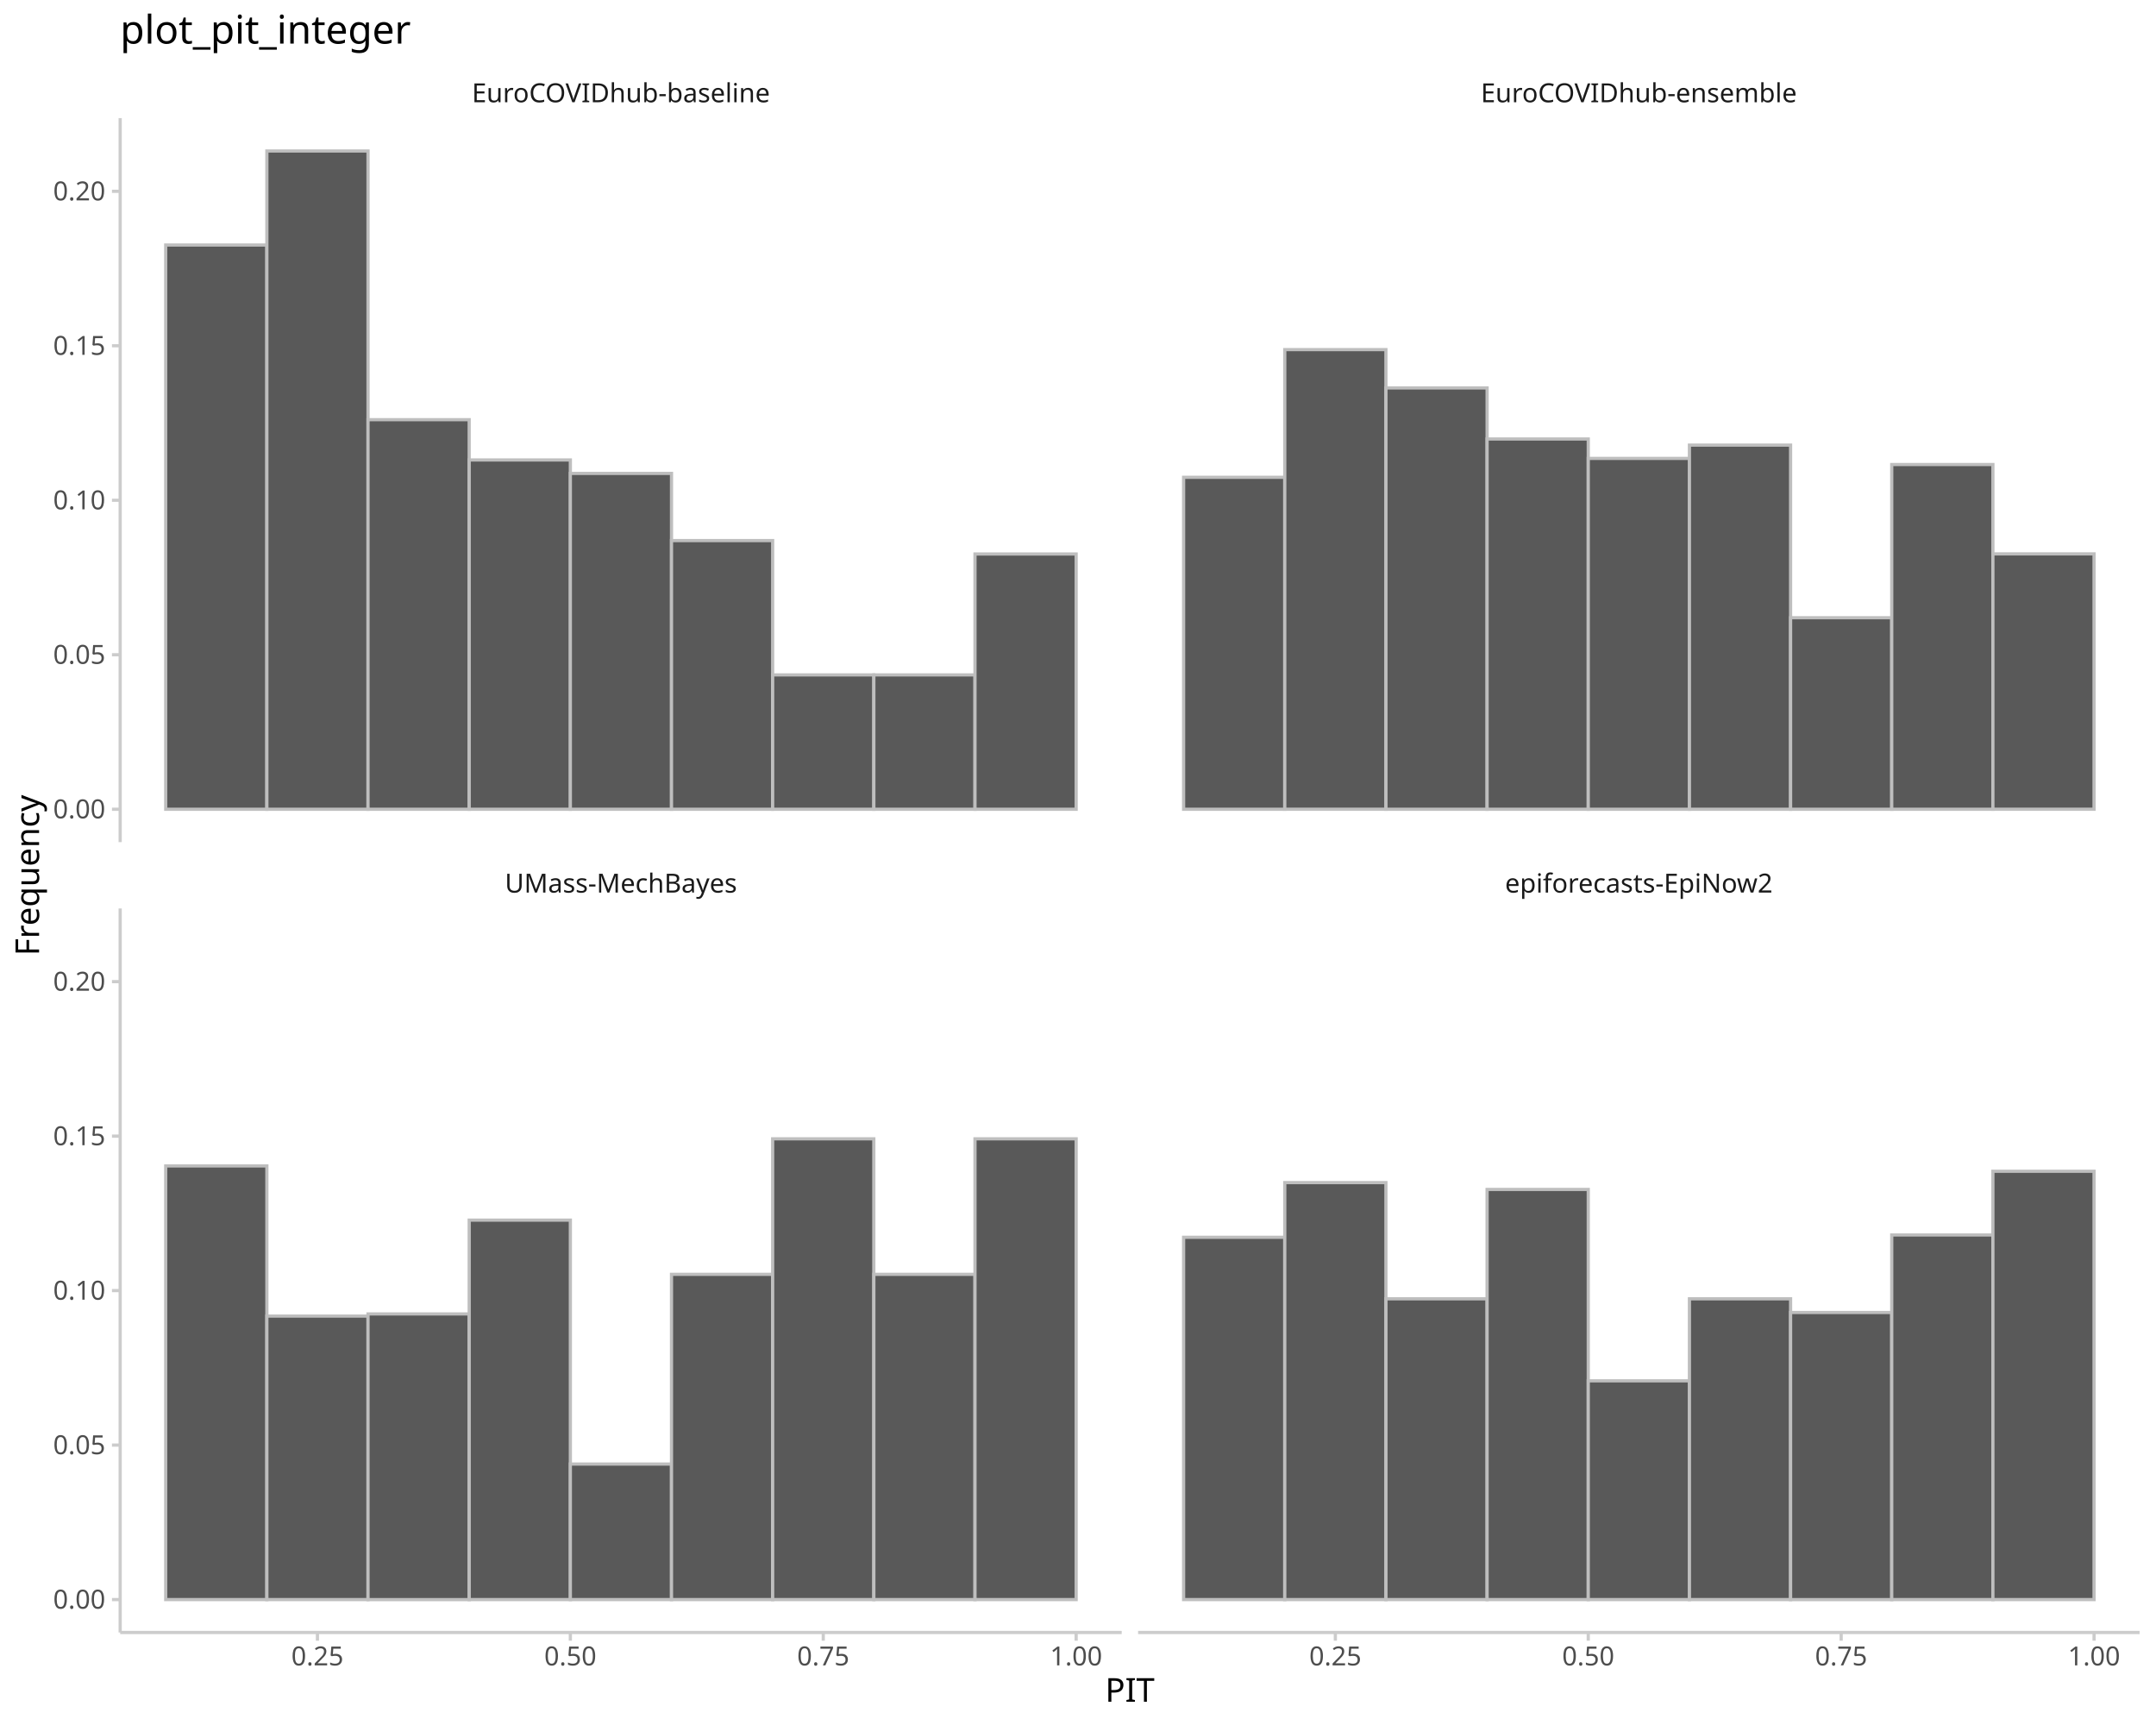
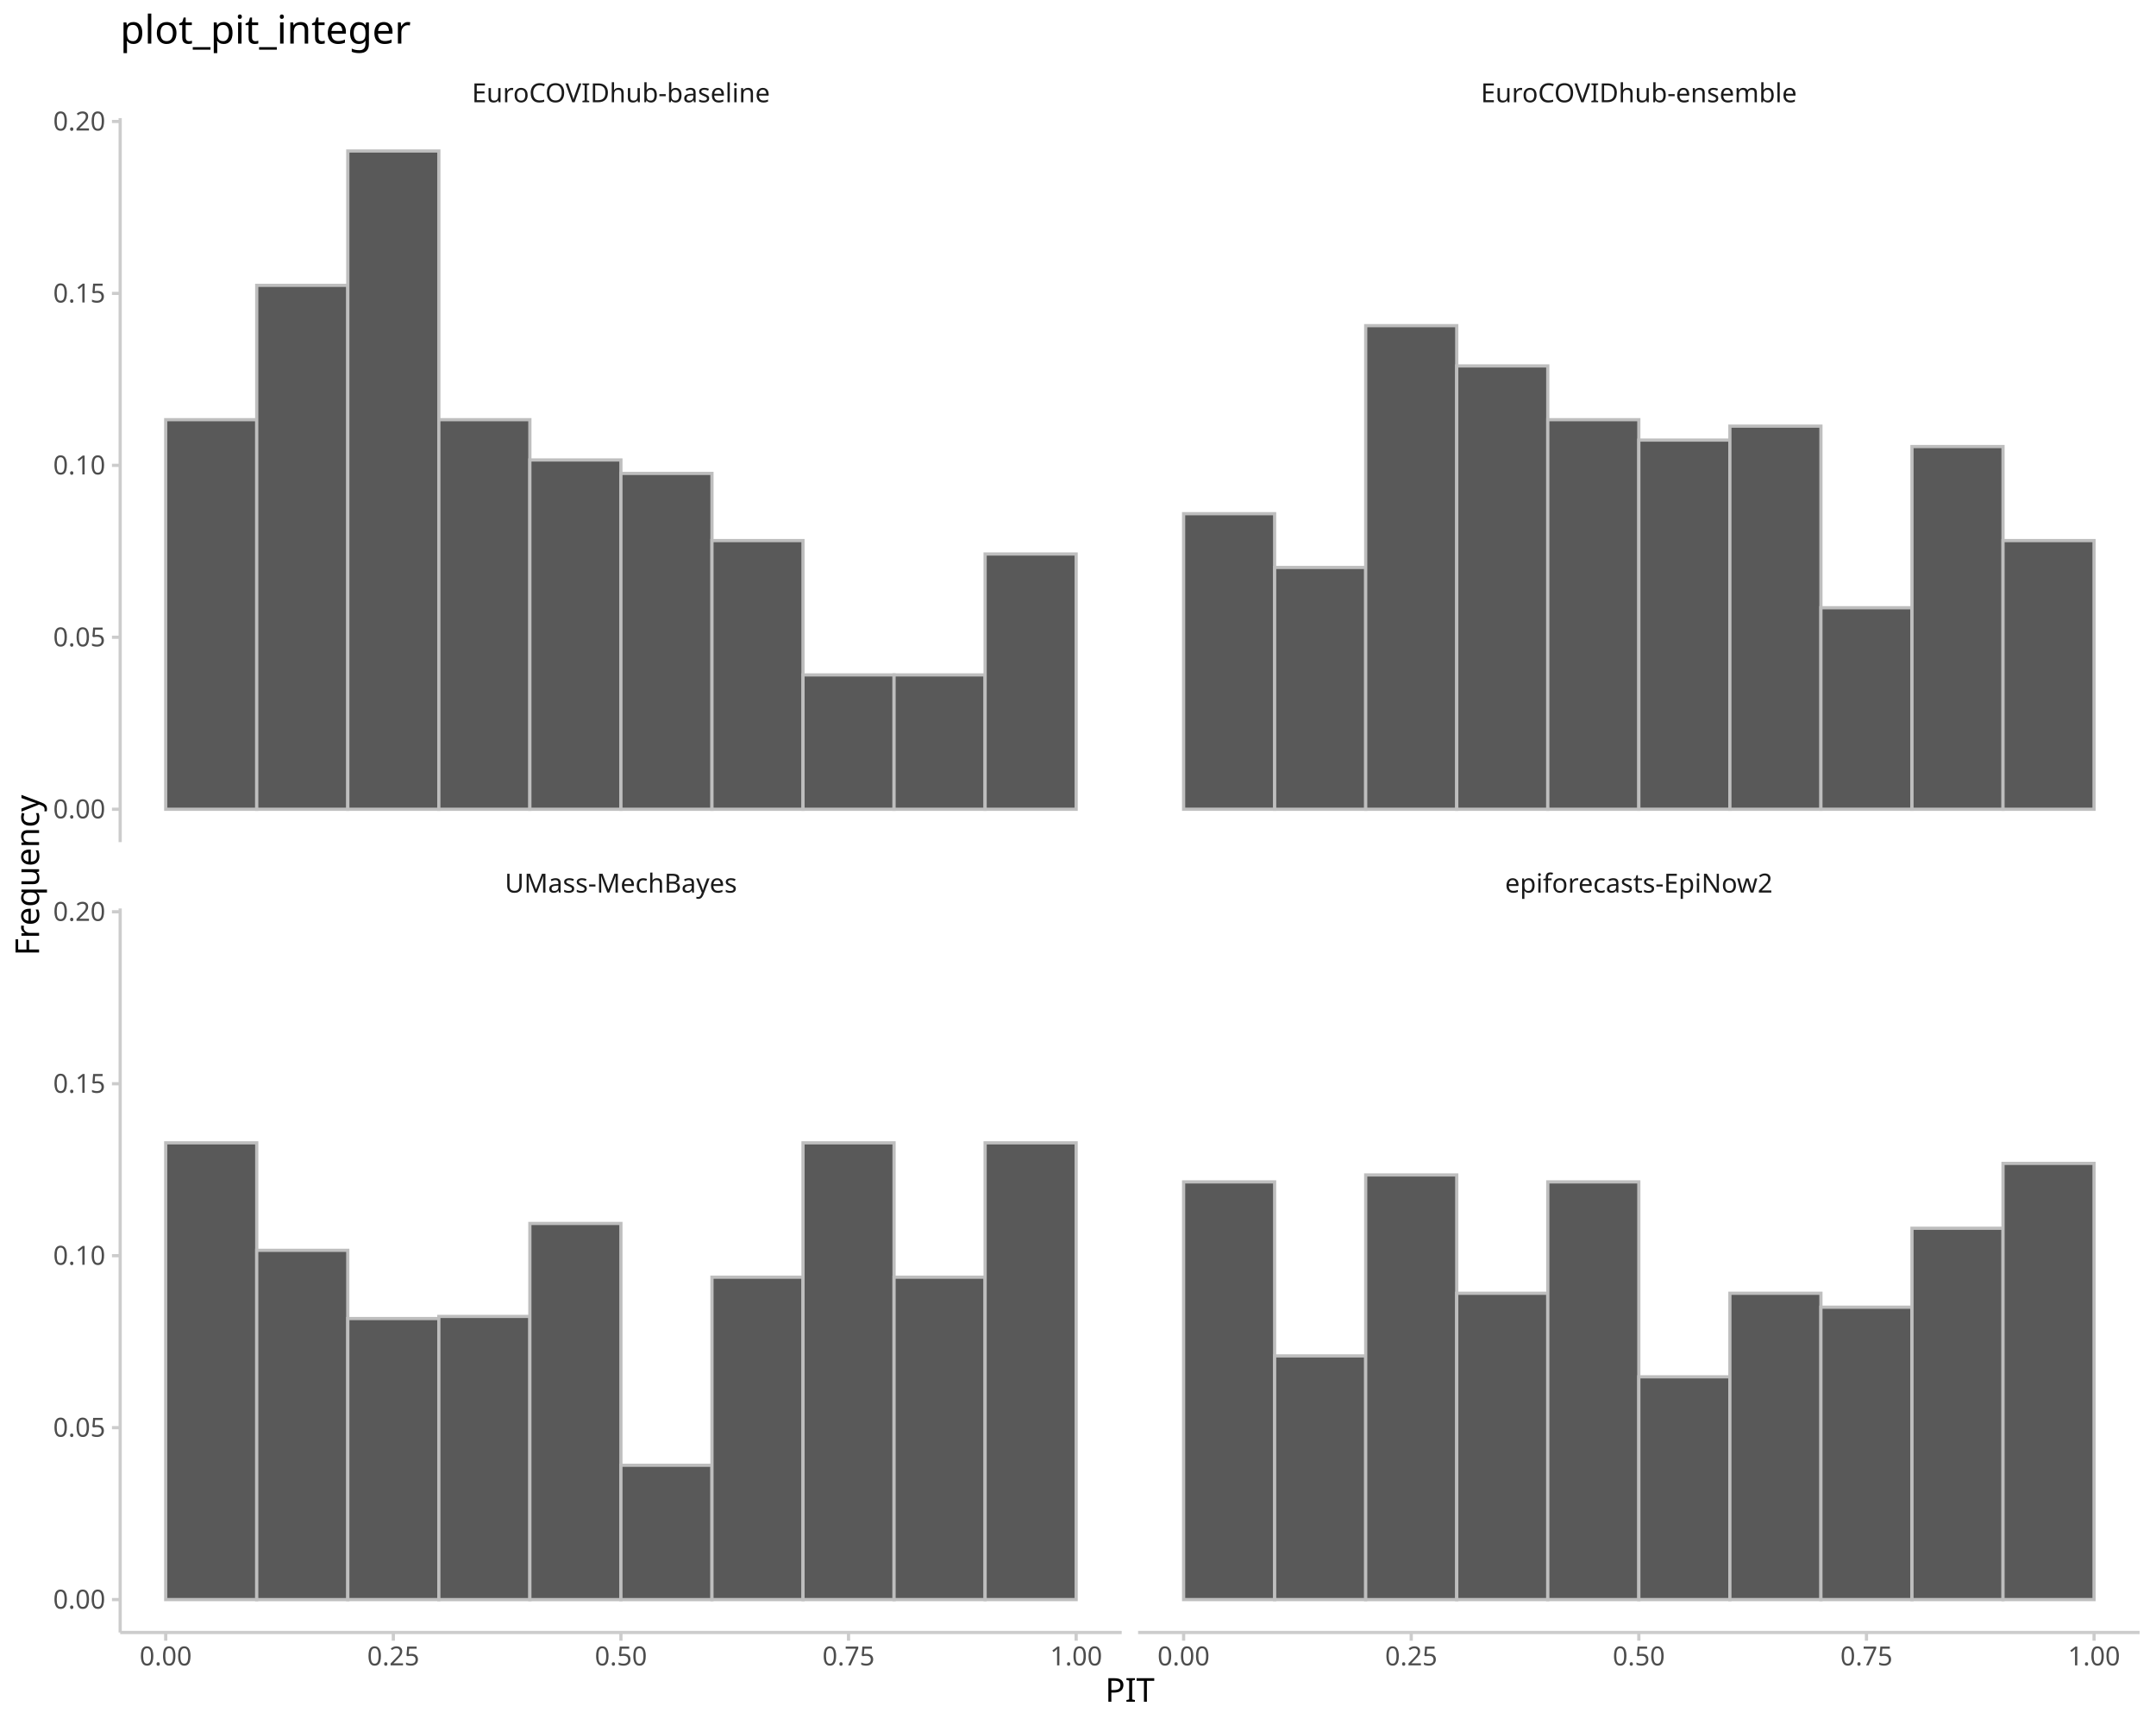
<svg xmlns="http://www.w3.org/2000/svg" class="svglite" data-engine-version="2.0" width="720.00pt" height="576.00pt" viewBox="0 0 720.00 576.00">
  <defs>
    <style type="text/css">
    .svglite line, .svglite polyline, .svglite polygon, .svglite path, .svglite rect, .svglite circle {
      fill: none;
      stroke: #000000;
      stroke-linecap: round;
      stroke-linejoin: round;
      stroke-miterlimit: 10.00;
    }
  </style>
  </defs>
  <rect width="100%" height="100%" style="stroke: none; fill: #FFFFFF;" />
  <defs>
    <clipPath id="cpMC4wMHw3MjAuMDB8MC4wMHw1NzYuMDA=">
      <rect x="0.00" y="0.00" width="720.00" height="576.00" />
    </clipPath>
  </defs>
  <g clip-path="url(#cpMC4wMHw3MjAuMDB8MC4wMHw1NzYuMDA=)">
</g>
  <defs>
    <clipPath id="cpNDAuMTN8Mzc0LjU5fDM5LjQzfDI4MS4yMQ==">
      <rect x="40.13" y="39.43" width="334.45" height="241.77" />
    </clipPath>
  </defs>
  <g clip-path="url(#cpNDAuMTN8Mzc0LjU5fDM5LjQzfDI4MS4yMQ==)">
-     <rect x="55.34" y="81.82" width="33.78" height="188.40" style="stroke-width: 1.07; stroke: #BEBEBE; stroke-linecap: butt; stroke-linejoin: miter; fill: #595959;" />
-     <rect x="89.12" y="50.42" width="33.78" height="219.80" style="stroke-width: 1.07; stroke: #BEBEBE; stroke-linecap: butt; stroke-linejoin: miter; fill: #595959;" />
-     <rect x="122.90" y="140.14" width="33.78" height="130.08" style="stroke-width: 1.07; stroke: #BEBEBE; stroke-linecap: butt; stroke-linejoin: miter; fill: #595959;" />
-     <rect x="156.69" y="153.59" width="33.78" height="116.63" style="stroke-width: 1.07; stroke: #BEBEBE; stroke-linecap: butt; stroke-linejoin: miter; fill: #595959;" />
-     <rect x="190.47" y="158.08" width="33.78" height="112.14" style="stroke-width: 1.07; stroke: #BEBEBE; stroke-linecap: butt; stroke-linejoin: miter; fill: #595959;" />
-     <rect x="224.25" y="180.51" width="33.78" height="89.71" style="stroke-width: 1.07; stroke: #BEBEBE; stroke-linecap: butt; stroke-linejoin: miter; fill: #595959;" />
-     <rect x="258.03" y="225.36" width="33.78" height="44.86" style="stroke-width: 1.07; stroke: #BEBEBE; stroke-linecap: butt; stroke-linejoin: miter; fill: #595959;" />
-     <rect x="291.82" y="225.36" width="33.78" height="44.86" style="stroke-width: 1.07; stroke: #BEBEBE; stroke-linecap: butt; stroke-linejoin: miter; fill: #595959;" />
-     <rect x="325.60" y="184.99" width="33.78" height="85.23" style="stroke-width: 1.07; stroke: #BEBEBE; stroke-linecap: butt; stroke-linejoin: miter; fill: #595959;" />
+     <rect x="55.34" y="140.14" width="30.40" height="130.08" style="stroke-width: 1.07; stroke: #BEBEBE; stroke-linecap: butt; stroke-linejoin: miter; fill: #595959;" />
+     <rect x="85.74" y="95.28" width="30.40" height="174.94" style="stroke-width: 1.07; stroke: #BEBEBE; stroke-linecap: butt; stroke-linejoin: miter; fill: #595959;" />
+     <rect x="116.15" y="50.42" width="30.40" height="219.80" style="stroke-width: 1.07; stroke: #BEBEBE; stroke-linecap: butt; stroke-linejoin: miter; fill: #595959;" />
+     <rect x="146.55" y="140.14" width="30.40" height="130.08" style="stroke-width: 1.07; stroke: #BEBEBE; stroke-linecap: butt; stroke-linejoin: miter; fill: #595959;" />
+     <rect x="176.95" y="153.59" width="30.40" height="116.63" style="stroke-width: 1.07; stroke: #BEBEBE; stroke-linecap: butt; stroke-linejoin: miter; fill: #595959;" />
+     <rect x="207.36" y="158.08" width="30.40" height="112.14" style="stroke-width: 1.07; stroke: #BEBEBE; stroke-linecap: butt; stroke-linejoin: miter; fill: #595959;" />
+     <rect x="237.76" y="180.51" width="30.40" height="89.71" style="stroke-width: 1.07; stroke: #BEBEBE; stroke-linecap: butt; stroke-linejoin: miter; fill: #595959;" />
+     <rect x="268.17" y="225.36" width="30.40" height="44.86" style="stroke-width: 1.07; stroke: #BEBEBE; stroke-linecap: butt; stroke-linejoin: miter; fill: #595959;" />
+     <rect x="298.57" y="225.36" width="30.40" height="44.86" style="stroke-width: 1.07; stroke: #BEBEBE; stroke-linecap: butt; stroke-linejoin: miter; fill: #595959;" />
+     <rect x="328.98" y="184.99" width="30.40" height="85.23" style="stroke-width: 1.07; stroke: #BEBEBE; stroke-linecap: butt; stroke-linejoin: miter; fill: #595959;" />
  </g>
  <g clip-path="url(#cpMC4wMHw3MjAuMDB8MC4wMHw1NzYuMDA=)">
</g>
  <defs>
    <clipPath id="cpNDAuMTN8Mzc0LjU5fDMwMy4zNHw1NDUuMTE=">
      <rect x="40.13" y="303.34" width="334.45" height="241.77" />
    </clipPath>
  </defs>
  <g clip-path="url(#cpNDAuMTN8Mzc0LjU5fDMwMy4zNHw1NDUuMTE=)">
-     <rect x="55.34" y="389.32" width="33.78" height="144.80" style="stroke-width: 1.07; stroke: #BEBEBE; stroke-linecap: butt; stroke-linejoin: miter; fill: #595959;" />
-     <rect x="89.12" y="439.46" width="33.78" height="94.66" style="stroke-width: 1.07; stroke: #BEBEBE; stroke-linecap: butt; stroke-linejoin: miter; fill: #595959;" />
-     <rect x="122.90" y="438.74" width="33.78" height="95.39" style="stroke-width: 1.07; stroke: #BEBEBE; stroke-linecap: butt; stroke-linejoin: miter; fill: #595959;" />
-     <rect x="156.69" y="407.42" width="33.78" height="126.70" style="stroke-width: 1.07; stroke: #BEBEBE; stroke-linecap: butt; stroke-linejoin: miter; fill: #595959;" />
-     <rect x="190.47" y="488.87" width="33.78" height="45.25" style="stroke-width: 1.07; stroke: #BEBEBE; stroke-linecap: butt; stroke-linejoin: miter; fill: #595959;" />
-     <rect x="224.25" y="425.52" width="33.78" height="108.60" style="stroke-width: 1.07; stroke: #BEBEBE; stroke-linecap: butt; stroke-linejoin: miter; fill: #595959;" />
-     <rect x="258.03" y="380.27" width="33.78" height="153.85" style="stroke-width: 1.07; stroke: #BEBEBE; stroke-linecap: butt; stroke-linejoin: miter; fill: #595959;" />
-     <rect x="291.82" y="425.52" width="33.78" height="108.60" style="stroke-width: 1.07; stroke: #BEBEBE; stroke-linecap: butt; stroke-linejoin: miter; fill: #595959;" />
-     <rect x="325.60" y="380.27" width="33.78" height="153.85" style="stroke-width: 1.07; stroke: #BEBEBE; stroke-linecap: butt; stroke-linejoin: miter; fill: #595959;" />
+     <rect x="55.34" y="381.61" width="30.40" height="152.51" style="stroke-width: 1.07; stroke: #BEBEBE; stroke-linecap: butt; stroke-linejoin: miter; fill: #595959;" />
+     <rect x="85.74" y="417.50" width="30.40" height="116.63" style="stroke-width: 1.07; stroke: #BEBEBE; stroke-linecap: butt; stroke-linejoin: miter; fill: #595959;" />
+     <rect x="116.15" y="440.28" width="30.40" height="93.84" style="stroke-width: 1.07; stroke: #BEBEBE; stroke-linecap: butt; stroke-linejoin: miter; fill: #595959;" />
+     <rect x="146.55" y="439.57" width="30.40" height="94.56" style="stroke-width: 1.07; stroke: #BEBEBE; stroke-linecap: butt; stroke-linejoin: miter; fill: #595959;" />
+     <rect x="176.95" y="408.53" width="30.40" height="125.60" style="stroke-width: 1.07; stroke: #BEBEBE; stroke-linecap: butt; stroke-linejoin: miter; fill: #595959;" />
+     <rect x="207.36" y="489.27" width="30.40" height="44.86" style="stroke-width: 1.07; stroke: #BEBEBE; stroke-linecap: butt; stroke-linejoin: miter; fill: #595959;" />
+     <rect x="237.76" y="426.47" width="30.40" height="107.65" style="stroke-width: 1.07; stroke: #BEBEBE; stroke-linecap: butt; stroke-linejoin: miter; fill: #595959;" />
+     <rect x="268.17" y="381.61" width="30.40" height="152.51" style="stroke-width: 1.07; stroke: #BEBEBE; stroke-linecap: butt; stroke-linejoin: miter; fill: #595959;" />
+     <rect x="298.57" y="426.47" width="30.40" height="107.65" style="stroke-width: 1.07; stroke: #BEBEBE; stroke-linecap: butt; stroke-linejoin: miter; fill: #595959;" />
+     <rect x="328.98" y="381.61" width="30.40" height="152.51" style="stroke-width: 1.07; stroke: #BEBEBE; stroke-linecap: butt; stroke-linejoin: miter; fill: #595959;" />
  </g>
  <g clip-path="url(#cpMC4wMHw3MjAuMDB8MC4wMHw1NzYuMDA=)">
</g>
  <defs>
    <clipPath id="cpMzgwLjA3fDcxNC41MnwzOS40M3wyODEuMjE=">
      <rect x="380.07" y="39.43" width="334.45" height="241.77" />
    </clipPath>
  </defs>
  <g clip-path="url(#cpMzgwLjA3fDcxNC41MnwzOS40M3wyODEuMjE=)">
-     <rect x="395.27" y="159.38" width="33.78" height="110.84" style="stroke-width: 1.07; stroke: #BEBEBE; stroke-linecap: butt; stroke-linejoin: miter; fill: #595959;" />
-     <rect x="429.05" y="116.74" width="33.78" height="153.47" style="stroke-width: 1.07; stroke: #BEBEBE; stroke-linecap: butt; stroke-linejoin: miter; fill: #595959;" />
-     <rect x="462.84" y="129.53" width="33.78" height="140.69" style="stroke-width: 1.07; stroke: #BEBEBE; stroke-linecap: butt; stroke-linejoin: miter; fill: #595959;" />
-     <rect x="496.62" y="146.59" width="33.78" height="123.63" style="stroke-width: 1.07; stroke: #BEBEBE; stroke-linecap: butt; stroke-linejoin: miter; fill: #595959;" />
-     <rect x="530.40" y="153.07" width="33.78" height="117.15" style="stroke-width: 1.07; stroke: #BEBEBE; stroke-linecap: butt; stroke-linejoin: miter; fill: #595959;" />
-     <rect x="564.19" y="148.63" width="33.78" height="121.59" style="stroke-width: 1.07; stroke: #BEBEBE; stroke-linecap: butt; stroke-linejoin: miter; fill: #595959;" />
-     <rect x="597.97" y="206.27" width="33.78" height="63.95" style="stroke-width: 1.07; stroke: #BEBEBE; stroke-linecap: butt; stroke-linejoin: miter; fill: #595959;" />
-     <rect x="631.75" y="155.11" width="33.78" height="115.11" style="stroke-width: 1.07; stroke: #BEBEBE; stroke-linecap: butt; stroke-linejoin: miter; fill: #595959;" />
-     <rect x="665.53" y="184.95" width="33.78" height="85.26" style="stroke-width: 1.07; stroke: #BEBEBE; stroke-linecap: butt; stroke-linejoin: miter; fill: #595959;" />
+     <rect x="395.27" y="171.53" width="30.40" height="98.68" style="stroke-width: 1.07; stroke: #BEBEBE; stroke-linecap: butt; stroke-linejoin: miter; fill: #595959;" />
+     <rect x="425.67" y="189.48" width="30.40" height="80.74" style="stroke-width: 1.07; stroke: #BEBEBE; stroke-linecap: butt; stroke-linejoin: miter; fill: #595959;" />
+     <rect x="456.08" y="108.74" width="30.40" height="161.48" style="stroke-width: 1.07; stroke: #BEBEBE; stroke-linecap: butt; stroke-linejoin: miter; fill: #595959;" />
+     <rect x="486.48" y="122.19" width="30.40" height="148.03" style="stroke-width: 1.07; stroke: #BEBEBE; stroke-linecap: butt; stroke-linejoin: miter; fill: #595959;" />
+     <rect x="516.89" y="140.14" width="30.40" height="130.08" style="stroke-width: 1.07; stroke: #BEBEBE; stroke-linecap: butt; stroke-linejoin: miter; fill: #595959;" />
+     <rect x="547.29" y="146.95" width="30.40" height="123.26" style="stroke-width: 1.07; stroke: #BEBEBE; stroke-linecap: butt; stroke-linejoin: miter; fill: #595959;" />
+     <rect x="577.70" y="142.29" width="30.40" height="127.93" style="stroke-width: 1.07; stroke: #BEBEBE; stroke-linecap: butt; stroke-linejoin: miter; fill: #595959;" />
+     <rect x="608.10" y="202.93" width="30.40" height="67.28" style="stroke-width: 1.07; stroke: #BEBEBE; stroke-linecap: butt; stroke-linejoin: miter; fill: #595959;" />
+     <rect x="638.51" y="149.11" width="30.40" height="121.11" style="stroke-width: 1.07; stroke: #BEBEBE; stroke-linecap: butt; stroke-linejoin: miter; fill: #595959;" />
+     <rect x="668.91" y="180.51" width="30.40" height="89.71" style="stroke-width: 1.07; stroke: #BEBEBE; stroke-linecap: butt; stroke-linejoin: miter; fill: #595959;" />
  </g>
  <g clip-path="url(#cpMC4wMHw3MjAuMDB8MC4wMHw1NzYuMDA=)">
</g>
  <defs>
    <clipPath id="cpMzgwLjA3fDcxNC41MnwzMDMuMzR8NTQ1LjEx">
      <rect x="380.07" y="303.34" width="334.45" height="241.77" />
    </clipPath>
  </defs>
  <g clip-path="url(#cpMzgwLjA3fDcxNC41MnwzMDMuMzR8NTQ1LjEx)">
-     <rect x="395.27" y="413.15" width="33.78" height="120.97" style="stroke-width: 1.07; stroke: #BEBEBE; stroke-linecap: butt; stroke-linejoin: miter; fill: #595959;" />
-     <rect x="429.05" y="394.89" width="33.78" height="139.23" style="stroke-width: 1.07; stroke: #BEBEBE; stroke-linecap: butt; stroke-linejoin: miter; fill: #595959;" />
-     <rect x="462.84" y="433.69" width="33.78" height="100.43" style="stroke-width: 1.07; stroke: #BEBEBE; stroke-linecap: butt; stroke-linejoin: miter; fill: #595959;" />
-     <rect x="496.62" y="397.17" width="33.78" height="136.95" style="stroke-width: 1.07; stroke: #BEBEBE; stroke-linecap: butt; stroke-linejoin: miter; fill: #595959;" />
-     <rect x="530.40" y="461.08" width="33.78" height="73.04" style="stroke-width: 1.07; stroke: #BEBEBE; stroke-linecap: butt; stroke-linejoin: miter; fill: #595959;" />
-     <rect x="564.19" y="433.69" width="33.78" height="100.43" style="stroke-width: 1.07; stroke: #BEBEBE; stroke-linecap: butt; stroke-linejoin: miter; fill: #595959;" />
-     <rect x="597.97" y="438.26" width="33.78" height="95.87" style="stroke-width: 1.07; stroke: #BEBEBE; stroke-linecap: butt; stroke-linejoin: miter; fill: #595959;" />
-     <rect x="631.75" y="412.37" width="33.78" height="121.75" style="stroke-width: 1.07; stroke: #BEBEBE; stroke-linecap: butt; stroke-linejoin: miter; fill: #595959;" />
-     <rect x="665.53" y="391.10" width="33.78" height="143.02" style="stroke-width: 1.07; stroke: #BEBEBE; stroke-linecap: butt; stroke-linejoin: miter; fill: #595959;" />
+     <rect x="395.27" y="394.65" width="30.40" height="139.47" style="stroke-width: 1.07; stroke: #BEBEBE; stroke-linecap: butt; stroke-linejoin: miter; fill: #595959;" />
+     <rect x="425.67" y="452.76" width="30.40" height="81.36" style="stroke-width: 1.07; stroke: #BEBEBE; stroke-linecap: butt; stroke-linejoin: miter; fill: #595959;" />
+     <rect x="456.08" y="392.33" width="30.40" height="141.80" style="stroke-width: 1.07; stroke: #BEBEBE; stroke-linecap: butt; stroke-linejoin: miter; fill: #595959;" />
+     <rect x="486.48" y="431.84" width="30.40" height="102.28" style="stroke-width: 1.07; stroke: #BEBEBE; stroke-linecap: butt; stroke-linejoin: miter; fill: #595959;" />
+     <rect x="516.89" y="394.65" width="30.40" height="139.47" style="stroke-width: 1.07; stroke: #BEBEBE; stroke-linecap: butt; stroke-linejoin: miter; fill: #595959;" />
+     <rect x="547.29" y="459.74" width="30.40" height="74.38" style="stroke-width: 1.07; stroke: #BEBEBE; stroke-linecap: butt; stroke-linejoin: miter; fill: #595959;" />
+     <rect x="577.70" y="431.84" width="30.40" height="102.28" style="stroke-width: 1.07; stroke: #BEBEBE; stroke-linecap: butt; stroke-linejoin: miter; fill: #595959;" />
+     <rect x="608.10" y="436.49" width="30.40" height="97.63" style="stroke-width: 1.07; stroke: #BEBEBE; stroke-linecap: butt; stroke-linejoin: miter; fill: #595959;" />
+     <rect x="638.51" y="410.13" width="30.40" height="123.99" style="stroke-width: 1.07; stroke: #BEBEBE; stroke-linecap: butt; stroke-linejoin: miter; fill: #595959;" />
+     <rect x="668.91" y="388.47" width="30.40" height="145.65" style="stroke-width: 1.07; stroke: #BEBEBE; stroke-linecap: butt; stroke-linejoin: miter; fill: #595959;" />
  </g>
  <g clip-path="url(#cpMC4wMHw3MjAuMDB8MC4wMHw1NzYuMDA=)">
</g>
  <defs>
    <clipPath id="cpNDAuMTN8Mzc0LjU5fDI4Ni42OXwzMDMuMzQ=">
      <rect x="40.13" y="286.69" width="334.45" height="16.65" />
    </clipPath>
  </defs>
  <g clip-path="url(#cpNDAuMTN8Mzc0LjU5fDI4Ni42OXwzMDMuMzQ=)">
    <text x="207.36" y="298.04" text-anchor="middle" style="font-size: 8.80px; fill: #1A1A1A; font-family: sans;" textLength="76.32px" lengthAdjust="spacingAndGlyphs">UMass-MechBayes</text>
  </g>
  <g clip-path="url(#cpMC4wMHw3MjAuMDB8MC4wMHw1NzYuMDA=)">
</g>
  <defs>
    <clipPath id="cpMzgwLjA3fDcxNC41MnwyODYuNjl8MzAzLjM0">
      <rect x="380.07" y="286.69" width="334.45" height="16.65" />
    </clipPath>
  </defs>
  <g clip-path="url(#cpMzgwLjA3fDcxNC41MnwyODYuNjl8MzAzLjM0)">
    <text x="547.29" y="298.04" text-anchor="middle" style="font-size: 8.80px; fill: #1A1A1A; font-family: sans;" textLength="85.61px" lengthAdjust="spacingAndGlyphs">epiforecasts-EpiNow2</text>
  </g>
  <g clip-path="url(#cpMC4wMHw3MjAuMDB8MC4wMHw1NzYuMDA=)">
</g>
  <defs>
    <clipPath id="cpNDAuMTN8Mzc0LjU5fDIyLjc4fDM5LjQz">
      <rect x="40.13" y="22.78" width="334.45" height="16.65" />
    </clipPath>
  </defs>
  <g clip-path="url(#cpNDAuMTN8Mzc0LjU5fDIyLjc4fDM5LjQz)">
    <text x="207.36" y="34.14" text-anchor="middle" style="font-size: 8.80px; fill: #1A1A1A; font-family: sans;" textLength="96.87px" lengthAdjust="spacingAndGlyphs">EuroCOVIDhub-baseline</text>
  </g>
  <g clip-path="url(#cpMC4wMHw3MjAuMDB8MC4wMHw1NzYuMDA=)">
</g>
  <defs>
    <clipPath id="cpMzgwLjA3fDcxNC41MnwyMi43OHwzOS40Mw==">
      <rect x="380.07" y="22.78" width="334.45" height="16.65" />
    </clipPath>
  </defs>
  <g clip-path="url(#cpMzgwLjA3fDcxNC41MnwyMi43OHwzOS40Mw==)">
    <text x="547.29" y="34.14" text-anchor="middle" style="font-size: 8.80px; fill: #1A1A1A; font-family: sans;" textLength="102.25px" lengthAdjust="spacingAndGlyphs">EuroCOVIDhub-ensemble</text>
  </g>
  <g clip-path="url(#cpMC4wMHw3MjAuMDB8MC4wMHw1NzYuMDA=)">
    <polyline points="40.13,545.11 374.59,545.11 " style="stroke-width: 1.07; stroke: #CCCCCC; stroke-linecap: butt;" />
-     <polyline points="106.01,547.85 106.01,545.11 " style="stroke-width: 1.07; stroke: #CCCCCC; stroke-linecap: butt;" />
-     <polyline points="190.47,547.85 190.47,545.11 " style="stroke-width: 1.07; stroke: #CCCCCC; stroke-linecap: butt;" />
-     <polyline points="274.93,547.85 274.93,545.11 " style="stroke-width: 1.07; stroke: #CCCCCC; stroke-linecap: butt;" />
+     <polyline points="55.34,547.85 55.34,545.11 " style="stroke-width: 1.07; stroke: #CCCCCC; stroke-linecap: butt;" />
+     <polyline points="131.35,547.85 131.35,545.11 " style="stroke-width: 1.07; stroke: #CCCCCC; stroke-linecap: butt;" />
+     <polyline points="207.36,547.85 207.36,545.11 " style="stroke-width: 1.07; stroke: #CCCCCC; stroke-linecap: butt;" />
+     <polyline points="283.37,547.85 283.37,545.11 " style="stroke-width: 1.07; stroke: #CCCCCC; stroke-linecap: butt;" />
    <polyline points="359.38,547.85 359.38,545.11 " style="stroke-width: 1.07; stroke: #CCCCCC; stroke-linecap: butt;" />
-     <text x="106.01" y="556.10" text-anchor="middle" style="font-size: 8.80px; fill: #4D4D4D; font-family: sans;" textLength="17.13px" lengthAdjust="spacingAndGlyphs">0.25</text>
-     <text x="190.47" y="556.10" text-anchor="middle" style="font-size: 8.80px; fill: #4D4D4D; font-family: sans;" textLength="17.13px" lengthAdjust="spacingAndGlyphs">0.50</text>
-     <text x="274.93" y="556.10" text-anchor="middle" style="font-size: 8.80px; fill: #4D4D4D; font-family: sans;" textLength="17.13px" lengthAdjust="spacingAndGlyphs">0.75</text>
+     <text x="55.34" y="556.10" text-anchor="middle" style="font-size: 8.80px; fill: #4D4D4D; font-family: sans;" textLength="17.13px" lengthAdjust="spacingAndGlyphs">0.00</text>
+     <text x="131.35" y="556.10" text-anchor="middle" style="font-size: 8.80px; fill: #4D4D4D; font-family: sans;" textLength="17.13px" lengthAdjust="spacingAndGlyphs">0.25</text>
+     <text x="207.36" y="556.10" text-anchor="middle" style="font-size: 8.80px; fill: #4D4D4D; font-family: sans;" textLength="17.13px" lengthAdjust="spacingAndGlyphs">0.50</text>
+     <text x="283.37" y="556.10" text-anchor="middle" style="font-size: 8.80px; fill: #4D4D4D; font-family: sans;" textLength="17.13px" lengthAdjust="spacingAndGlyphs">0.75</text>
    <text x="359.38" y="556.10" text-anchor="middle" style="font-size: 8.80px; fill: #4D4D4D; font-family: sans;" textLength="17.13px" lengthAdjust="spacingAndGlyphs">1.00</text>
    <polyline points="380.07,545.11 714.52,545.11 " style="stroke-width: 1.07; stroke: #CCCCCC; stroke-linecap: butt;" />
-     <polyline points="445.94,547.85 445.94,545.11 " style="stroke-width: 1.07; stroke: #CCCCCC; stroke-linecap: butt;" />
-     <polyline points="530.40,547.85 530.40,545.11 " style="stroke-width: 1.07; stroke: #CCCCCC; stroke-linecap: butt;" />
-     <polyline points="614.86,547.85 614.86,545.11 " style="stroke-width: 1.07; stroke: #CCCCCC; stroke-linecap: butt;" />
+     <polyline points="395.27,547.85 395.27,545.11 " style="stroke-width: 1.07; stroke: #CCCCCC; stroke-linecap: butt;" />
+     <polyline points="471.28,547.85 471.28,545.11 " style="stroke-width: 1.07; stroke: #CCCCCC; stroke-linecap: butt;" />
+     <polyline points="547.29,547.85 547.29,545.11 " style="stroke-width: 1.07; stroke: #CCCCCC; stroke-linecap: butt;" />
+     <polyline points="623.31,547.85 623.31,545.11 " style="stroke-width: 1.07; stroke: #CCCCCC; stroke-linecap: butt;" />
    <polyline points="699.32,547.85 699.32,545.11 " style="stroke-width: 1.07; stroke: #CCCCCC; stroke-linecap: butt;" />
-     <text x="445.94" y="556.10" text-anchor="middle" style="font-size: 8.80px; fill: #4D4D4D; font-family: sans;" textLength="17.13px" lengthAdjust="spacingAndGlyphs">0.25</text>
-     <text x="530.40" y="556.10" text-anchor="middle" style="font-size: 8.80px; fill: #4D4D4D; font-family: sans;" textLength="17.13px" lengthAdjust="spacingAndGlyphs">0.50</text>
-     <text x="614.86" y="556.10" text-anchor="middle" style="font-size: 8.80px; fill: #4D4D4D; font-family: sans;" textLength="17.13px" lengthAdjust="spacingAndGlyphs">0.75</text>
+     <text x="395.27" y="556.10" text-anchor="middle" style="font-size: 8.80px; fill: #4D4D4D; font-family: sans;" textLength="17.13px" lengthAdjust="spacingAndGlyphs">0.00</text>
+     <text x="471.28" y="556.10" text-anchor="middle" style="font-size: 8.80px; fill: #4D4D4D; font-family: sans;" textLength="17.13px" lengthAdjust="spacingAndGlyphs">0.25</text>
+     <text x="547.29" y="556.10" text-anchor="middle" style="font-size: 8.80px; fill: #4D4D4D; font-family: sans;" textLength="17.13px" lengthAdjust="spacingAndGlyphs">0.50</text>
+     <text x="623.31" y="556.10" text-anchor="middle" style="font-size: 8.80px; fill: #4D4D4D; font-family: sans;" textLength="17.13px" lengthAdjust="spacingAndGlyphs">0.75</text>
    <text x="699.32" y="556.10" text-anchor="middle" style="font-size: 8.80px; fill: #4D4D4D; font-family: sans;" textLength="17.13px" lengthAdjust="spacingAndGlyphs">1.00</text>
    <polyline points="40.13,281.21 40.13,39.43 " style="stroke-width: 1.07; stroke: #CCCCCC; stroke-linecap: butt;" />
    <text x="35.20" y="273.25" text-anchor="end" style="font-size: 8.80px; fill: #4D4D4D; font-family: sans;" textLength="17.13px" lengthAdjust="spacingAndGlyphs">0.00</text>
-     <text x="35.20" y="221.66" text-anchor="end" style="font-size: 8.80px; fill: #4D4D4D; font-family: sans;" textLength="17.13px" lengthAdjust="spacingAndGlyphs">0.05</text>
-     <text x="35.20" y="170.08" text-anchor="end" style="font-size: 8.80px; fill: #4D4D4D; font-family: sans;" textLength="17.13px" lengthAdjust="spacingAndGlyphs">0.10</text>
-     <text x="35.20" y="118.49" text-anchor="end" style="font-size: 8.80px; fill: #4D4D4D; font-family: sans;" textLength="17.13px" lengthAdjust="spacingAndGlyphs">0.15</text>
-     <text x="35.20" y="66.91" text-anchor="end" style="font-size: 8.80px; fill: #4D4D4D; font-family: sans;" textLength="17.13px" lengthAdjust="spacingAndGlyphs">0.20</text>
+     <text x="35.20" y="215.83" text-anchor="end" style="font-size: 8.80px; fill: #4D4D4D; font-family: sans;" textLength="17.13px" lengthAdjust="spacingAndGlyphs">0.05</text>
+     <text x="35.20" y="158.41" text-anchor="end" style="font-size: 8.80px; fill: #4D4D4D; font-family: sans;" textLength="17.13px" lengthAdjust="spacingAndGlyphs">0.10</text>
+     <text x="35.20" y="101.00" text-anchor="end" style="font-size: 8.80px; fill: #4D4D4D; font-family: sans;" textLength="17.13px" lengthAdjust="spacingAndGlyphs">0.15</text>
+     <text x="35.20" y="43.58" text-anchor="end" style="font-size: 8.80px; fill: #4D4D4D; font-family: sans;" textLength="17.13px" lengthAdjust="spacingAndGlyphs">0.20</text>
    <polyline points="37.39,270.22 40.13,270.22 " style="stroke-width: 1.07; stroke: #CCCCCC; stroke-linecap: butt;" />
-     <polyline points="37.39,218.63 40.13,218.63 " style="stroke-width: 1.07; stroke: #CCCCCC; stroke-linecap: butt;" />
-     <polyline points="37.39,167.05 40.13,167.05 " style="stroke-width: 1.07; stroke: #CCCCCC; stroke-linecap: butt;" />
-     <polyline points="37.39,115.46 40.13,115.46 " style="stroke-width: 1.07; stroke: #CCCCCC; stroke-linecap: butt;" />
-     <polyline points="37.39,63.88 40.13,63.88 " style="stroke-width: 1.07; stroke: #CCCCCC; stroke-linecap: butt;" />
+     <polyline points="37.39,212.80 40.13,212.80 " style="stroke-width: 1.07; stroke: #CCCCCC; stroke-linecap: butt;" />
+     <polyline points="37.39,155.39 40.13,155.39 " style="stroke-width: 1.07; stroke: #CCCCCC; stroke-linecap: butt;" />
+     <polyline points="37.39,97.97 40.13,97.97 " style="stroke-width: 1.07; stroke: #CCCCCC; stroke-linecap: butt;" />
+     <polyline points="37.39,40.56 40.13,40.56 " style="stroke-width: 1.07; stroke: #CCCCCC; stroke-linecap: butt;" />
    <polyline points="40.13,545.11 40.13,303.34 " style="stroke-width: 1.07; stroke: #CCCCCC; stroke-linecap: butt;" />
    <text x="35.20" y="537.15" text-anchor="end" style="font-size: 8.80px; fill: #4D4D4D; font-family: sans;" textLength="17.13px" lengthAdjust="spacingAndGlyphs">0.00</text>
-     <text x="35.20" y="485.57" text-anchor="end" style="font-size: 8.80px; fill: #4D4D4D; font-family: sans;" textLength="17.13px" lengthAdjust="spacingAndGlyphs">0.05</text>
-     <text x="35.20" y="433.98" text-anchor="end" style="font-size: 8.80px; fill: #4D4D4D; font-family: sans;" textLength="17.13px" lengthAdjust="spacingAndGlyphs">0.10</text>
-     <text x="35.20" y="382.40" text-anchor="end" style="font-size: 8.80px; fill: #4D4D4D; font-family: sans;" textLength="17.13px" lengthAdjust="spacingAndGlyphs">0.15</text>
-     <text x="35.20" y="330.81" text-anchor="end" style="font-size: 8.80px; fill: #4D4D4D; font-family: sans;" textLength="17.13px" lengthAdjust="spacingAndGlyphs">0.20</text>
+     <text x="35.20" y="479.73" text-anchor="end" style="font-size: 8.80px; fill: #4D4D4D; font-family: sans;" textLength="17.13px" lengthAdjust="spacingAndGlyphs">0.05</text>
+     <text x="35.20" y="422.32" text-anchor="end" style="font-size: 8.80px; fill: #4D4D4D; font-family: sans;" textLength="17.13px" lengthAdjust="spacingAndGlyphs">0.10</text>
+     <text x="35.20" y="364.90" text-anchor="end" style="font-size: 8.80px; fill: #4D4D4D; font-family: sans;" textLength="17.13px" lengthAdjust="spacingAndGlyphs">0.15</text>
+     <text x="35.20" y="307.49" text-anchor="end" style="font-size: 8.80px; fill: #4D4D4D; font-family: sans;" textLength="17.13px" lengthAdjust="spacingAndGlyphs">0.20</text>
    <polyline points="37.39,534.12 40.13,534.12 " style="stroke-width: 1.07; stroke: #CCCCCC; stroke-linecap: butt;" />
-     <polyline points="37.39,482.54 40.13,482.54 " style="stroke-width: 1.07; stroke: #CCCCCC; stroke-linecap: butt;" />
-     <polyline points="37.39,430.95 40.13,430.95 " style="stroke-width: 1.07; stroke: #CCCCCC; stroke-linecap: butt;" />
-     <polyline points="37.39,379.37 40.13,379.37 " style="stroke-width: 1.07; stroke: #CCCCCC; stroke-linecap: butt;" />
-     <polyline points="37.39,327.78 40.13,327.78 " style="stroke-width: 1.07; stroke: #CCCCCC; stroke-linecap: butt;" />
+     <polyline points="37.39,476.71 40.13,476.71 " style="stroke-width: 1.07; stroke: #CCCCCC; stroke-linecap: butt;" />
+     <polyline points="37.39,419.29 40.13,419.29 " style="stroke-width: 1.07; stroke: #CCCCCC; stroke-linecap: butt;" />
+     <polyline points="37.39,361.88 40.13,361.88 " style="stroke-width: 1.07; stroke: #CCCCCC; stroke-linecap: butt;" />
+     <polyline points="37.39,304.46 40.13,304.46 " style="stroke-width: 1.07; stroke: #CCCCCC; stroke-linecap: butt;" />
    <text x="377.33" y="568.24" text-anchor="middle" style="font-size: 11.00px; font-family: sans;" textLength="17.11px" lengthAdjust="spacingAndGlyphs">PIT</text>
    <text transform="translate(13.05,292.27) rotate(-90)" text-anchor="middle" style="font-size: 11.00px; font-family: sans;" textLength="51.98px" lengthAdjust="spacingAndGlyphs">Frequency</text>
    <text x="40.13" y="14.56" style="font-size: 13.20px; font-family: sans;" textLength="90.26px" lengthAdjust="spacingAndGlyphs">plot_pit_integer</text>
  </g>
</svg>
